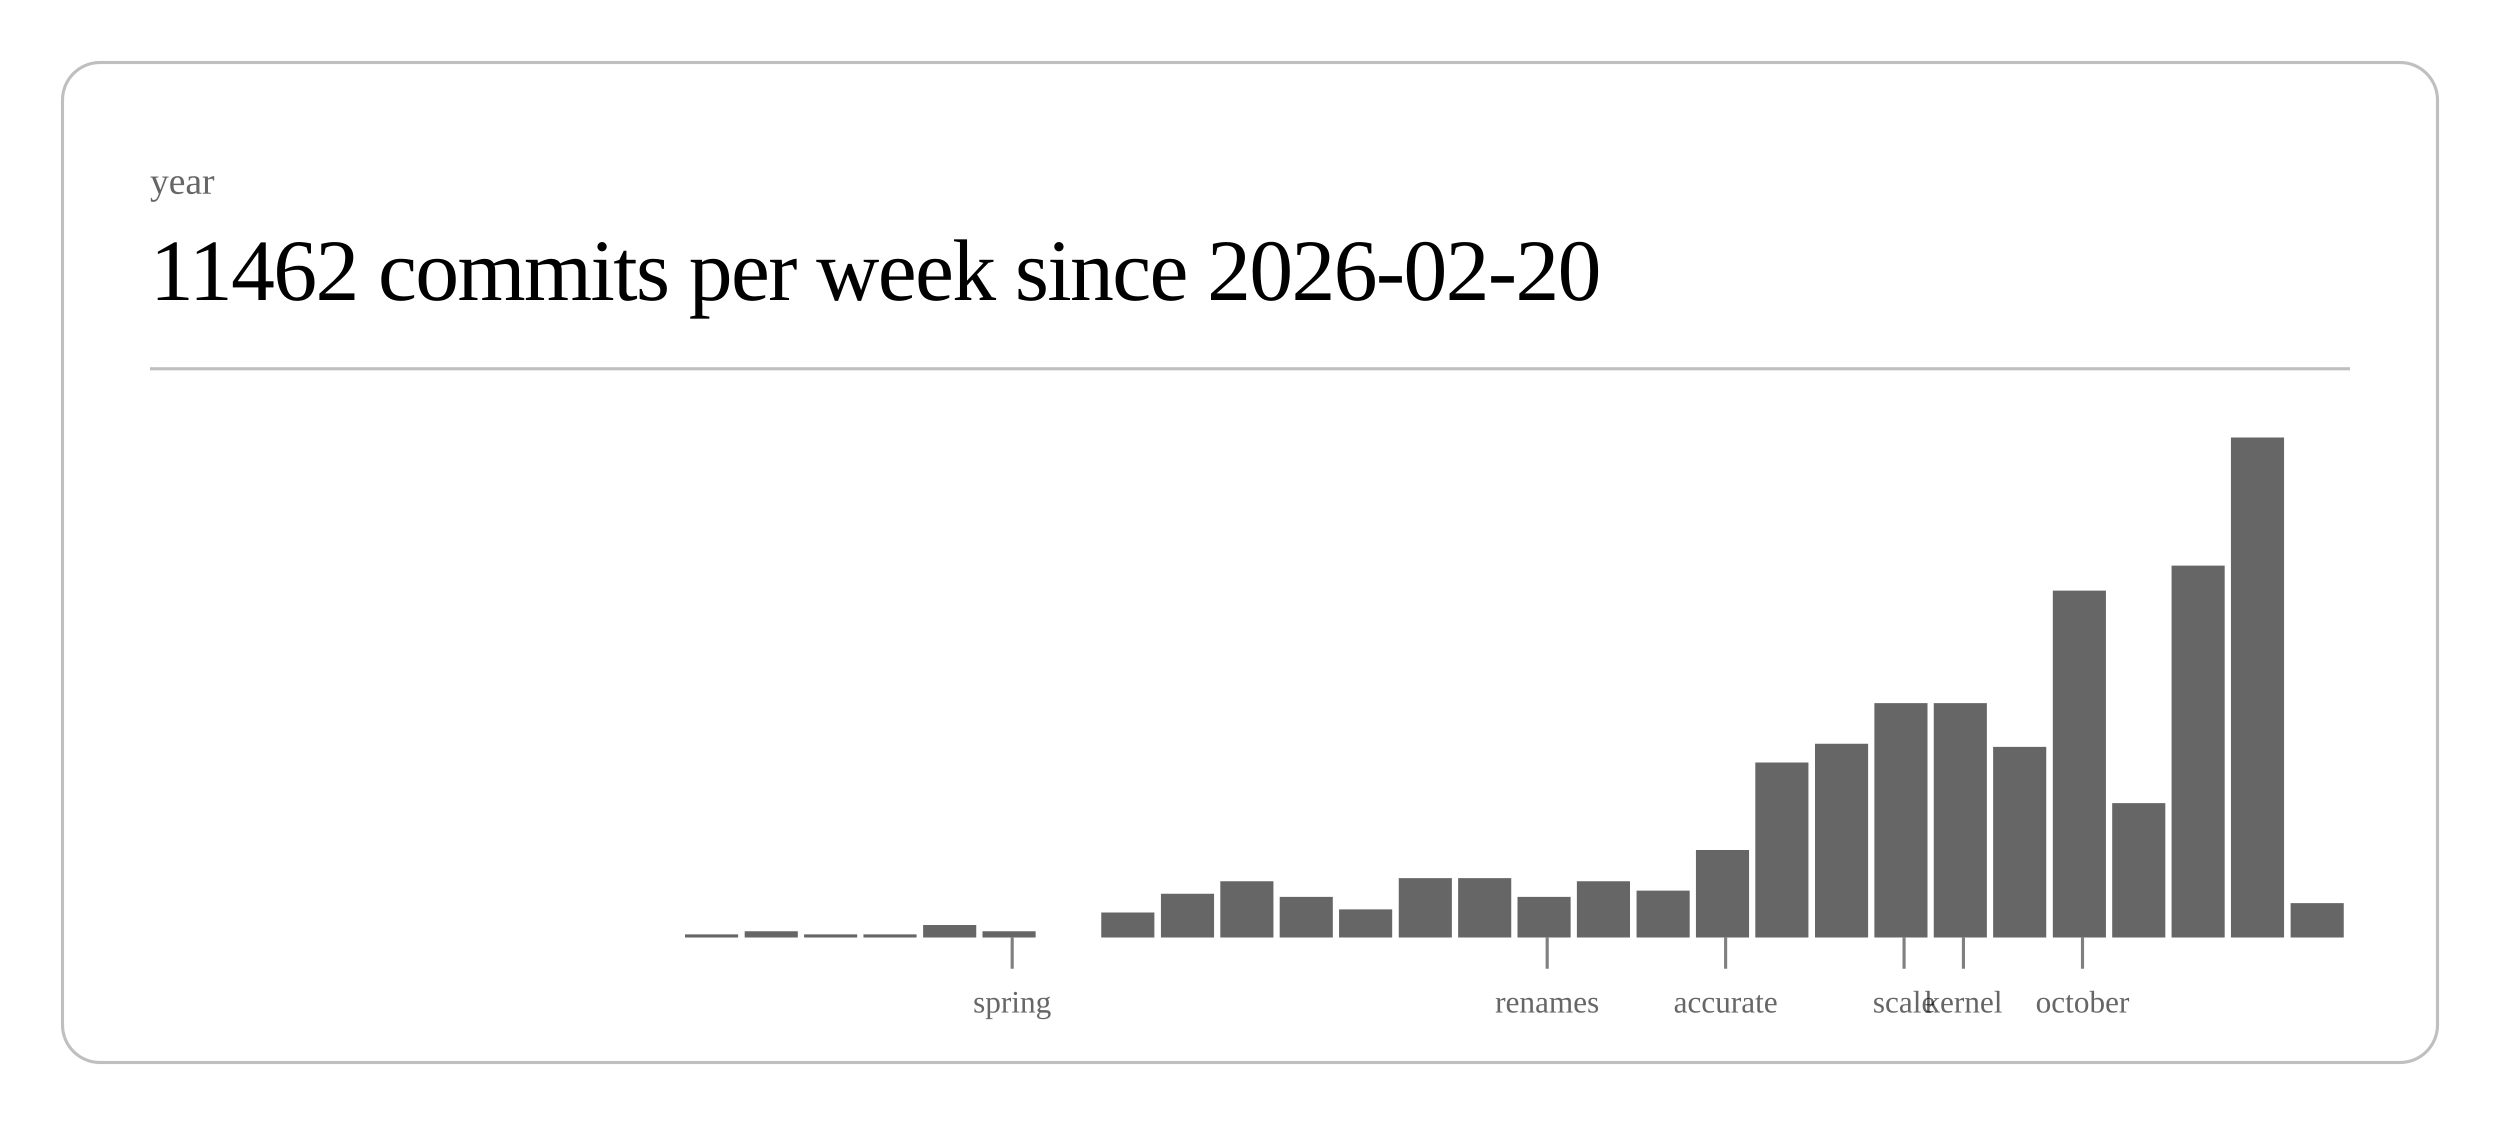
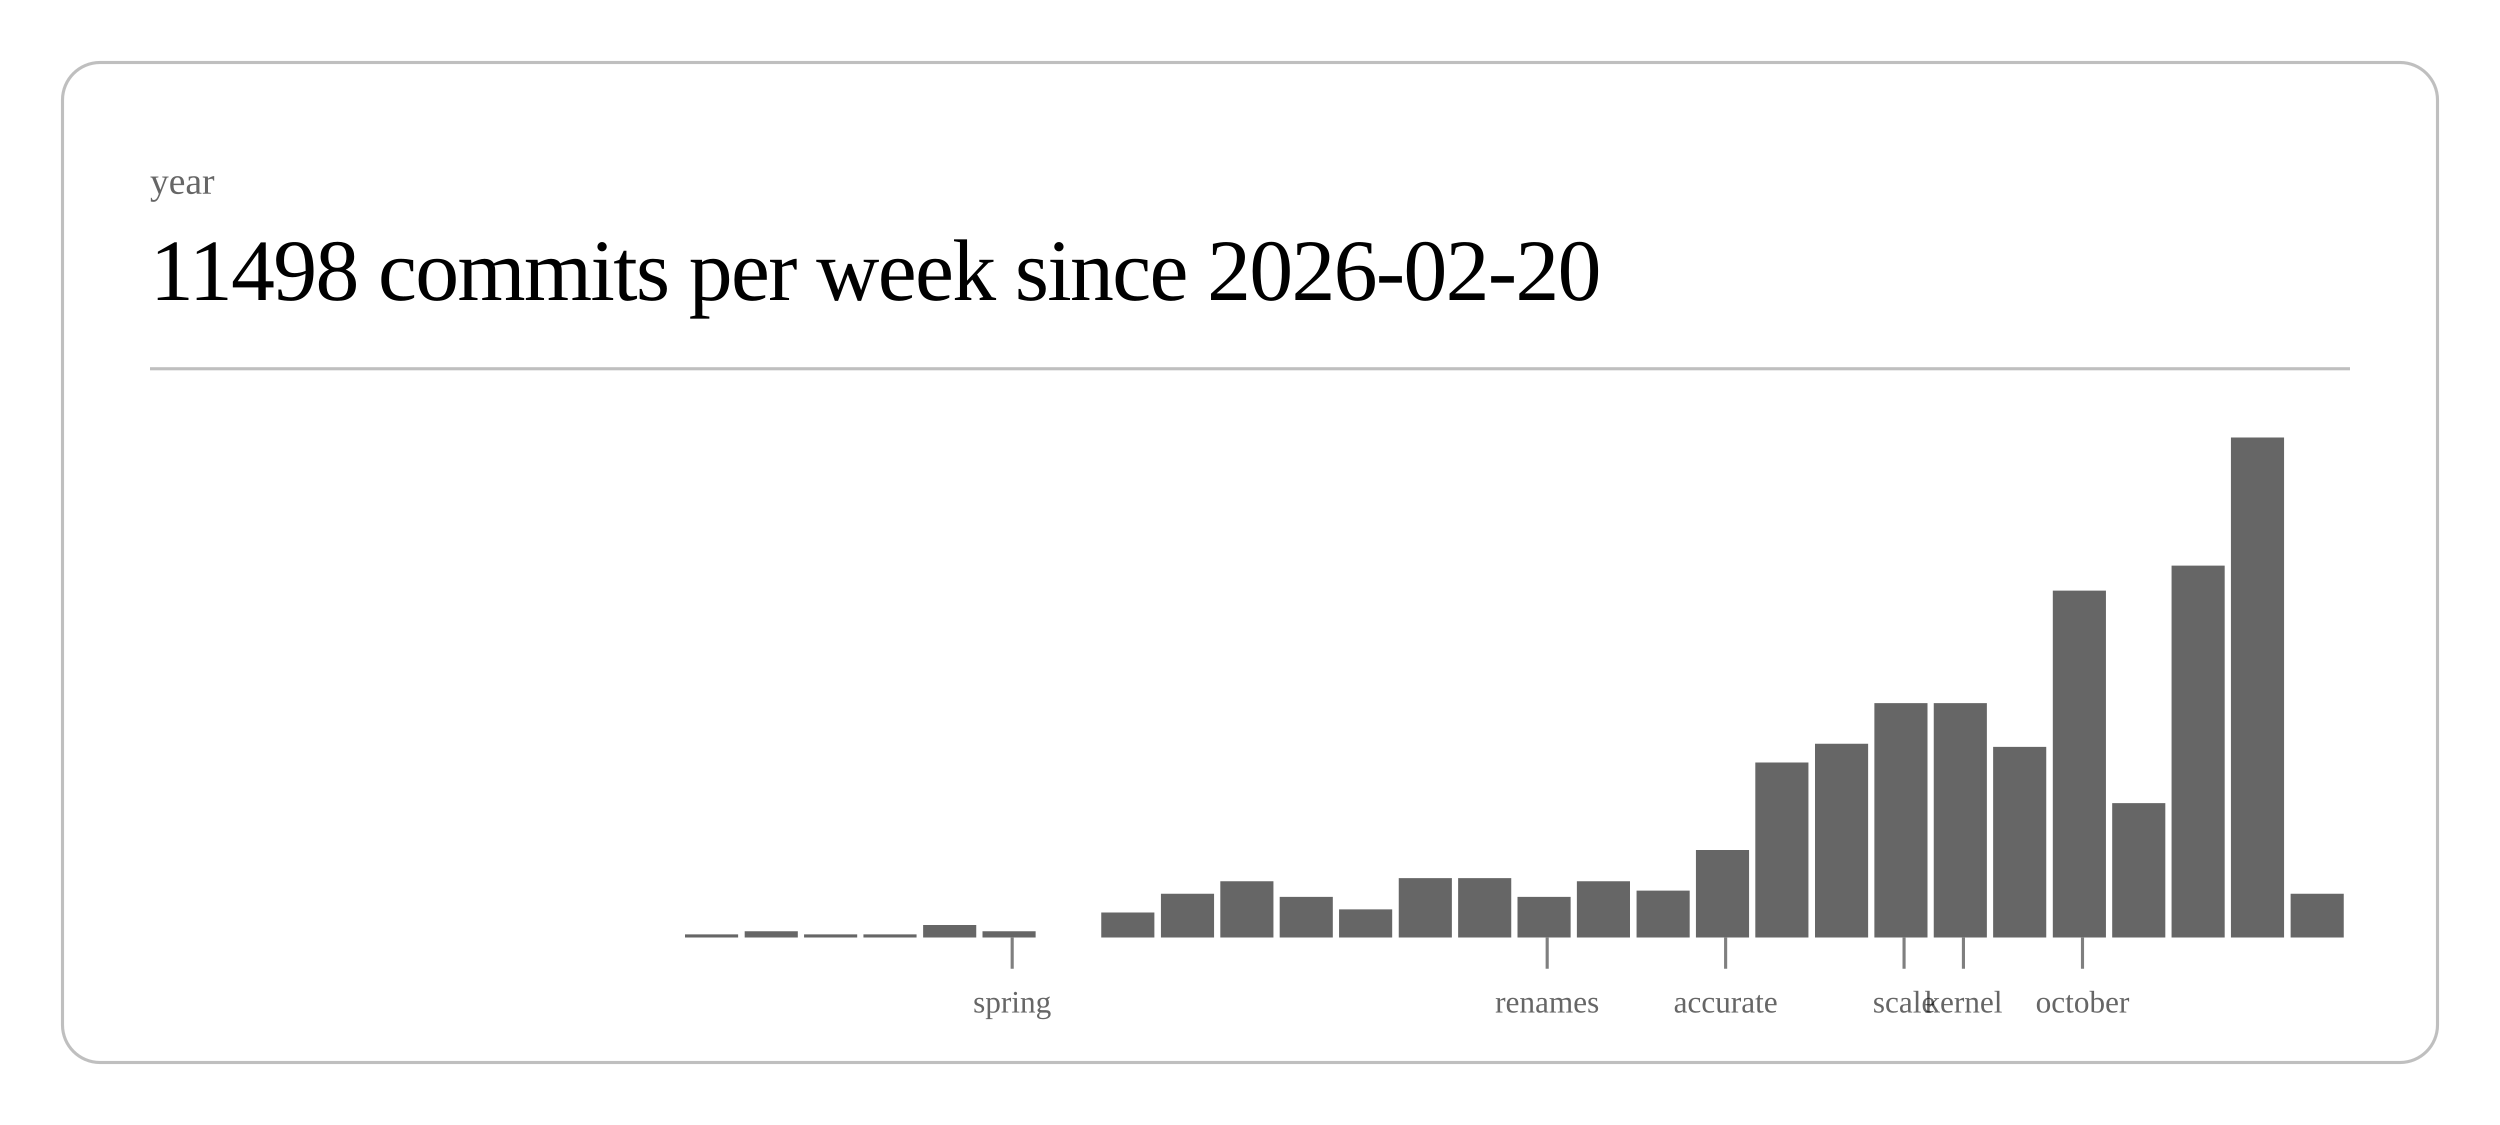
<svg xmlns="http://www.w3.org/2000/svg" class="post-header-svg" viewBox="0 0 800 360" width="800" height="360">
  <rect x="20" y="20" width="760" height="320" rx="12" ry="12" fill="none" stroke="currentColor" stroke-width="1" opacity="0.25" />
  <text fill="currentColor" x="48" y="62" font-size="12" opacity="0.6">year</text>
-   <text fill="currentColor" x="48" y="96" font-size="28" font-weight="300" letter-spacing="-0.5">11462 commits per week since 2026-02-20</text>
+   <text fill="currentColor" x="48" y="96" font-size="28" font-weight="300" letter-spacing="-0.5">11498 commits per week since 2026-02-20</text>
  <line stroke="currentColor" x1="48" y1="118" x2="752" y2="118" stroke-width="1" opacity="0.25" />
  <rect x="219.2" y="299" width="17.0" height="1" fill="currentColor" opacity="0.6" />
  <rect x="238.3" y="298" width="17.0" height="2" fill="currentColor" opacity="0.6" />
  <rect x="257.3" y="299" width="17.0" height="1" fill="currentColor" opacity="0.6" />
  <rect x="276.3" y="299" width="17.0" height="1" fill="currentColor" opacity="0.6" />
  <rect x="295.4" y="296" width="17.0" height="4" fill="currentColor" opacity="0.6" />
  <rect x="314.4" y="298" width="17.0" height="2" fill="currentColor" opacity="0.6" />
  <rect x="352.4" y="292" width="17.0" height="8" fill="currentColor" opacity="0.6" />
  <rect x="371.5" y="286" width="17.0" height="14" fill="currentColor" opacity="0.6" />
  <rect x="390.5" y="282" width="17.0" height="18" fill="currentColor" opacity="0.6" />
  <rect x="409.5" y="287" width="17.0" height="13" fill="currentColor" opacity="0.6" />
  <rect x="428.5" y="291" width="17.0" height="9" fill="currentColor" opacity="0.6" />
  <rect x="447.6" y="281" width="17.0" height="19" fill="currentColor" opacity="0.6" />
  <rect x="466.6" y="281" width="17.0" height="19" fill="currentColor" opacity="0.6" />
  <rect x="485.6" y="287" width="17.0" height="13" fill="currentColor" opacity="0.6" />
  <rect x="504.6" y="282" width="17.0" height="18" fill="currentColor" opacity="0.6" />
  <rect x="523.7" y="285" width="17.0" height="15" fill="currentColor" opacity="0.6" />
  <rect x="542.7" y="272" width="17.0" height="28" fill="currentColor" opacity="0.6" />
  <rect x="561.7" y="244" width="17.0" height="56" fill="currentColor" opacity="0.6" />
  <rect x="580.8" y="238" width="17.0" height="62" fill="currentColor" opacity="0.6" />
  <rect x="599.8" y="225" width="17.0" height="75" fill="currentColor" opacity="0.6" />
  <rect x="618.8" y="225" width="17.0" height="75" fill="currentColor" opacity="0.6" />
  <rect x="637.8" y="239" width="17.0" height="61" fill="currentColor" opacity="0.6" />
  <rect x="656.9" y="189" width="17.0" height="111" fill="currentColor" opacity="0.6" />
  <rect x="675.9" y="257" width="17.0" height="43" fill="currentColor" opacity="0.6" />
  <rect x="694.9" y="181" width="17.0" height="119" fill="currentColor" opacity="0.6" />
  <rect x="713.9" y="140" width="17.0" height="160" fill="currentColor" opacity="0.6" />
-   <rect x="733.0" y="289" width="17.0" height="11" fill="currentColor" opacity="0.6" />
+   <rect x="733.0" y="286" width="17.0" height="14" fill="currentColor" opacity="0.6" />
  <line stroke="currentColor" x1="323.9" y1="300" x2="323.9" y2="310" stroke-width="1" opacity="0.5" />
  <text fill="currentColor" x="323.9" y="324" font-size="10" opacity="0.6" text-anchor="middle">spring</text>
  <line stroke="currentColor" x1="495.1" y1="300" x2="495.1" y2="310" stroke-width="1" opacity="0.5" />
  <text fill="currentColor" x="495.1" y="324" font-size="10" opacity="0.6" text-anchor="middle">renames</text>
  <line stroke="currentColor" x1="552.2" y1="300" x2="552.2" y2="310" stroke-width="1" opacity="0.5" />
  <text fill="currentColor" x="552.2" y="324" font-size="10" opacity="0.6" text-anchor="middle">accurate</text>
  <line stroke="currentColor" x1="609.3" y1="300" x2="609.3" y2="310" stroke-width="1" opacity="0.5" />
  <text fill="currentColor" x="609.3" y="324" font-size="10" opacity="0.6" text-anchor="middle">scale</text>
  <line stroke="currentColor" x1="628.3" y1="300" x2="628.3" y2="310" stroke-width="1" opacity="0.5" />
  <text fill="currentColor" x="628.3" y="324" font-size="10" opacity="0.6" text-anchor="middle">kernel</text>
  <line stroke="currentColor" x1="666.4" y1="300" x2="666.4" y2="310" stroke-width="1" opacity="0.5" />
  <text fill="currentColor" x="666.4" y="324" font-size="10" opacity="0.6" text-anchor="middle">october</text>
</svg>
